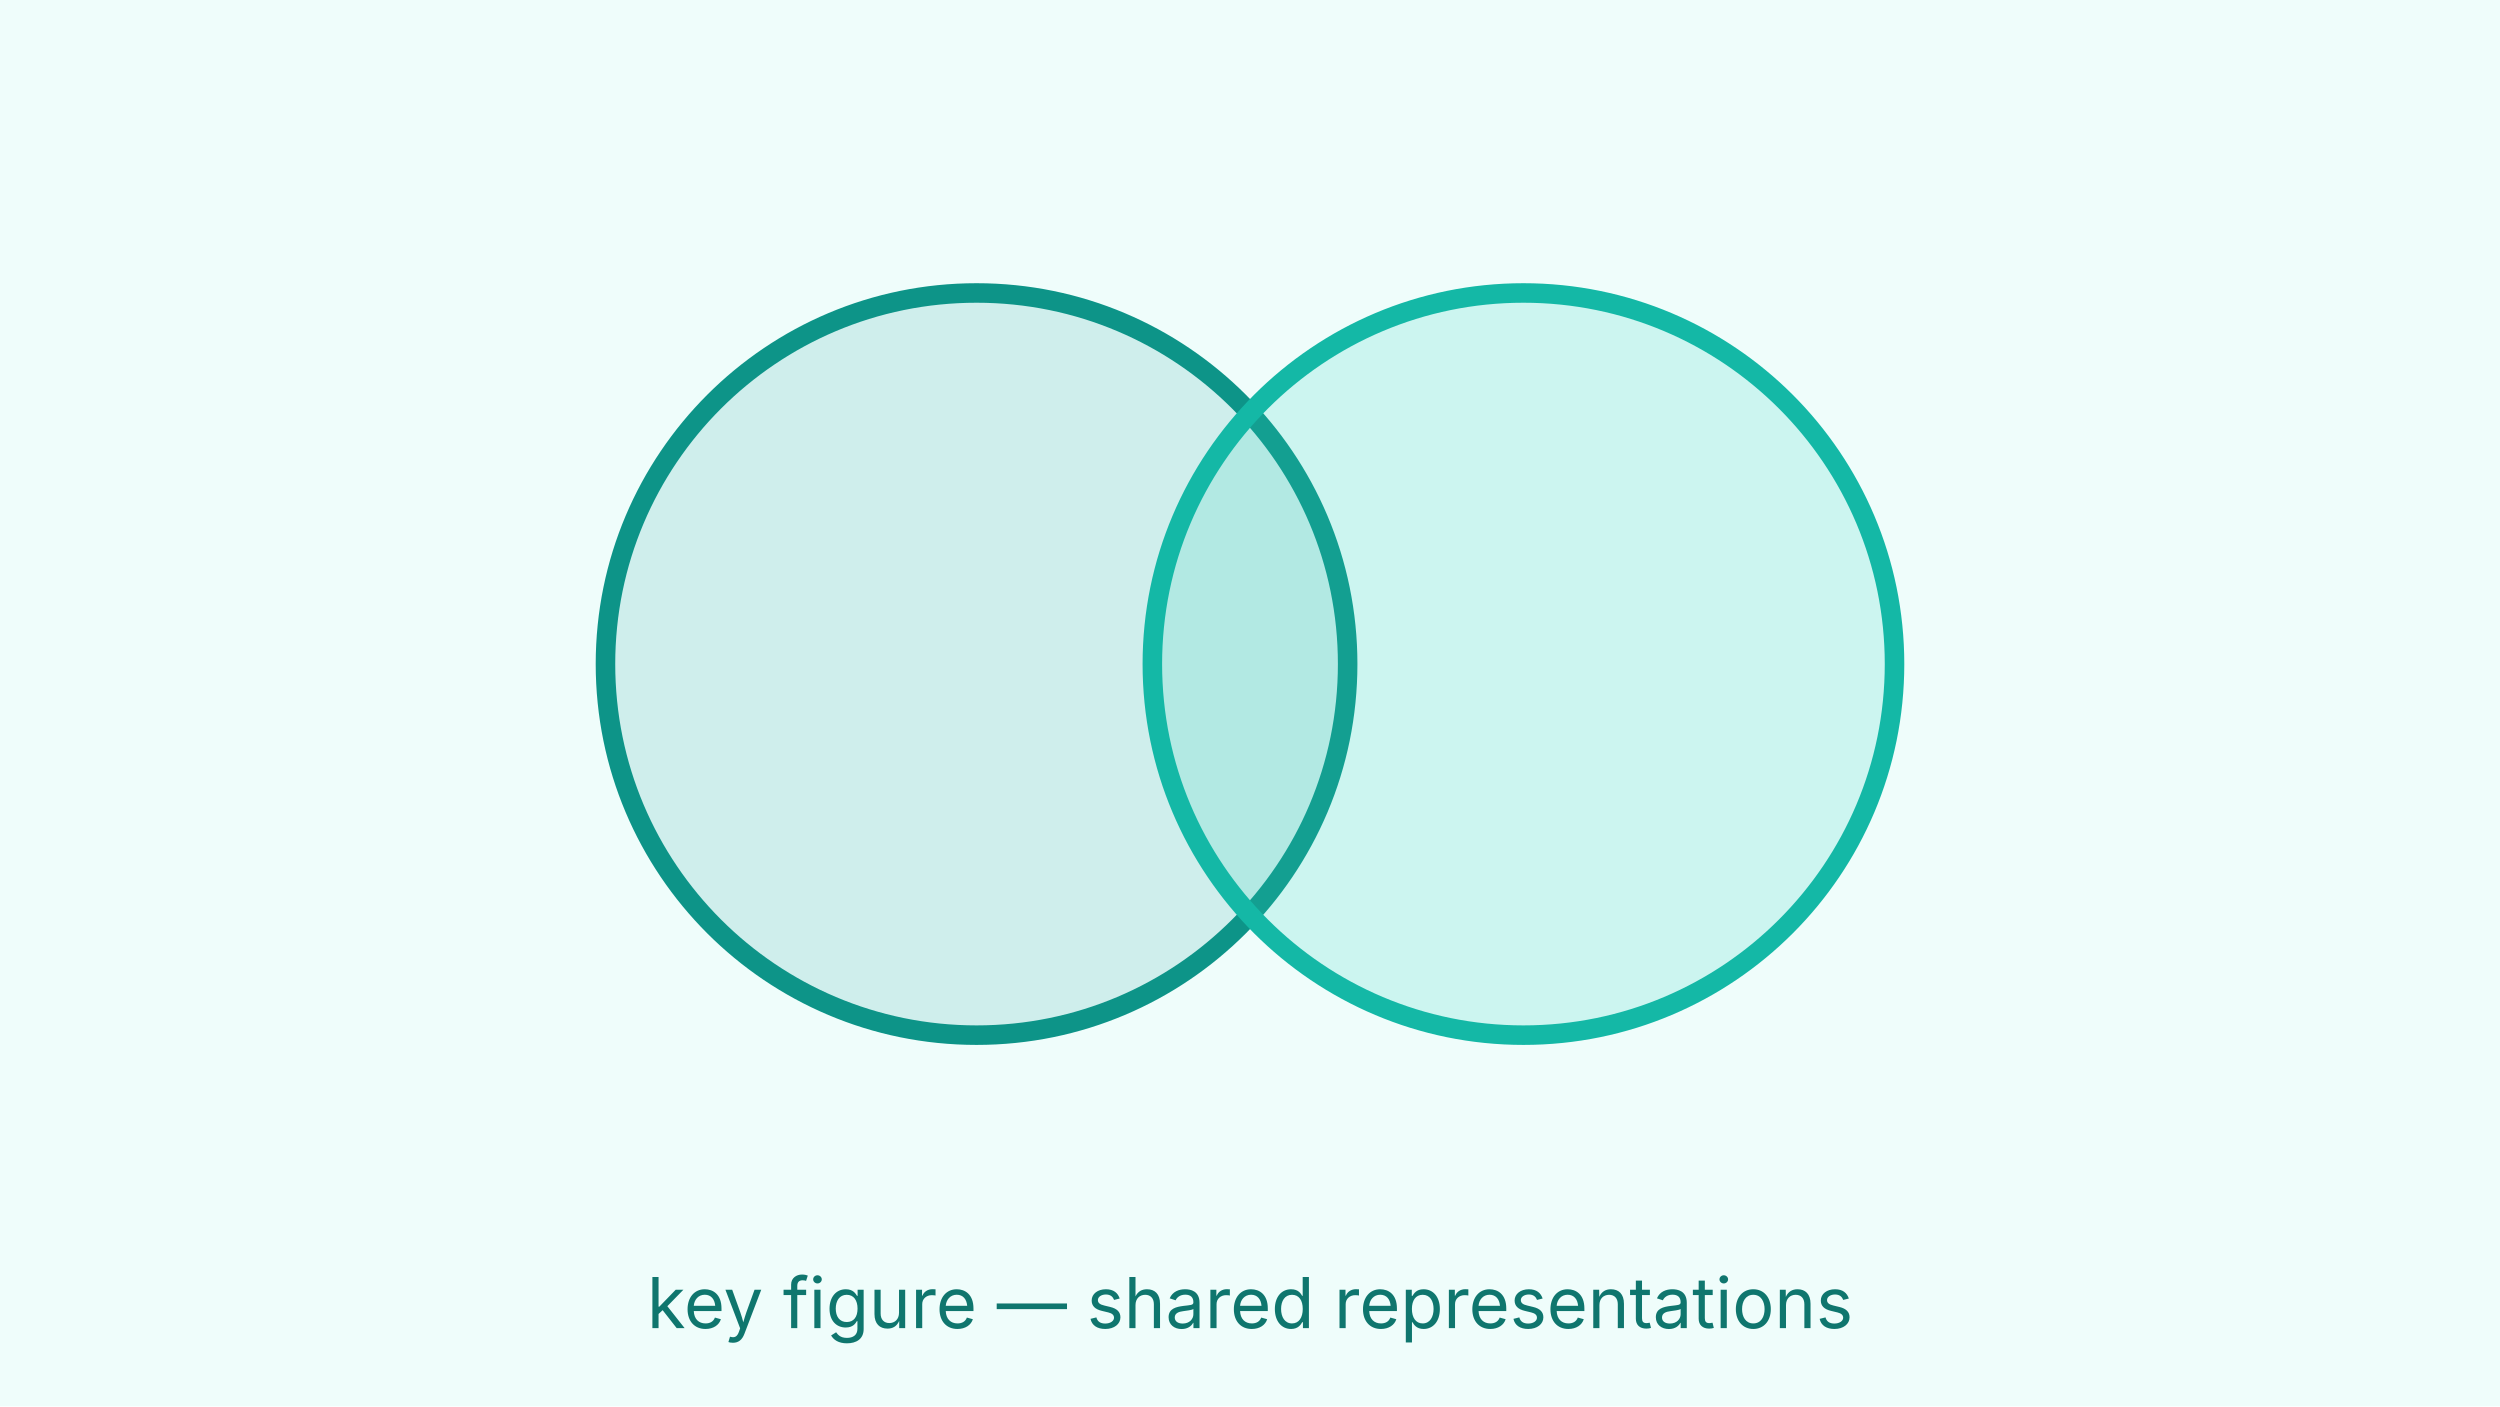
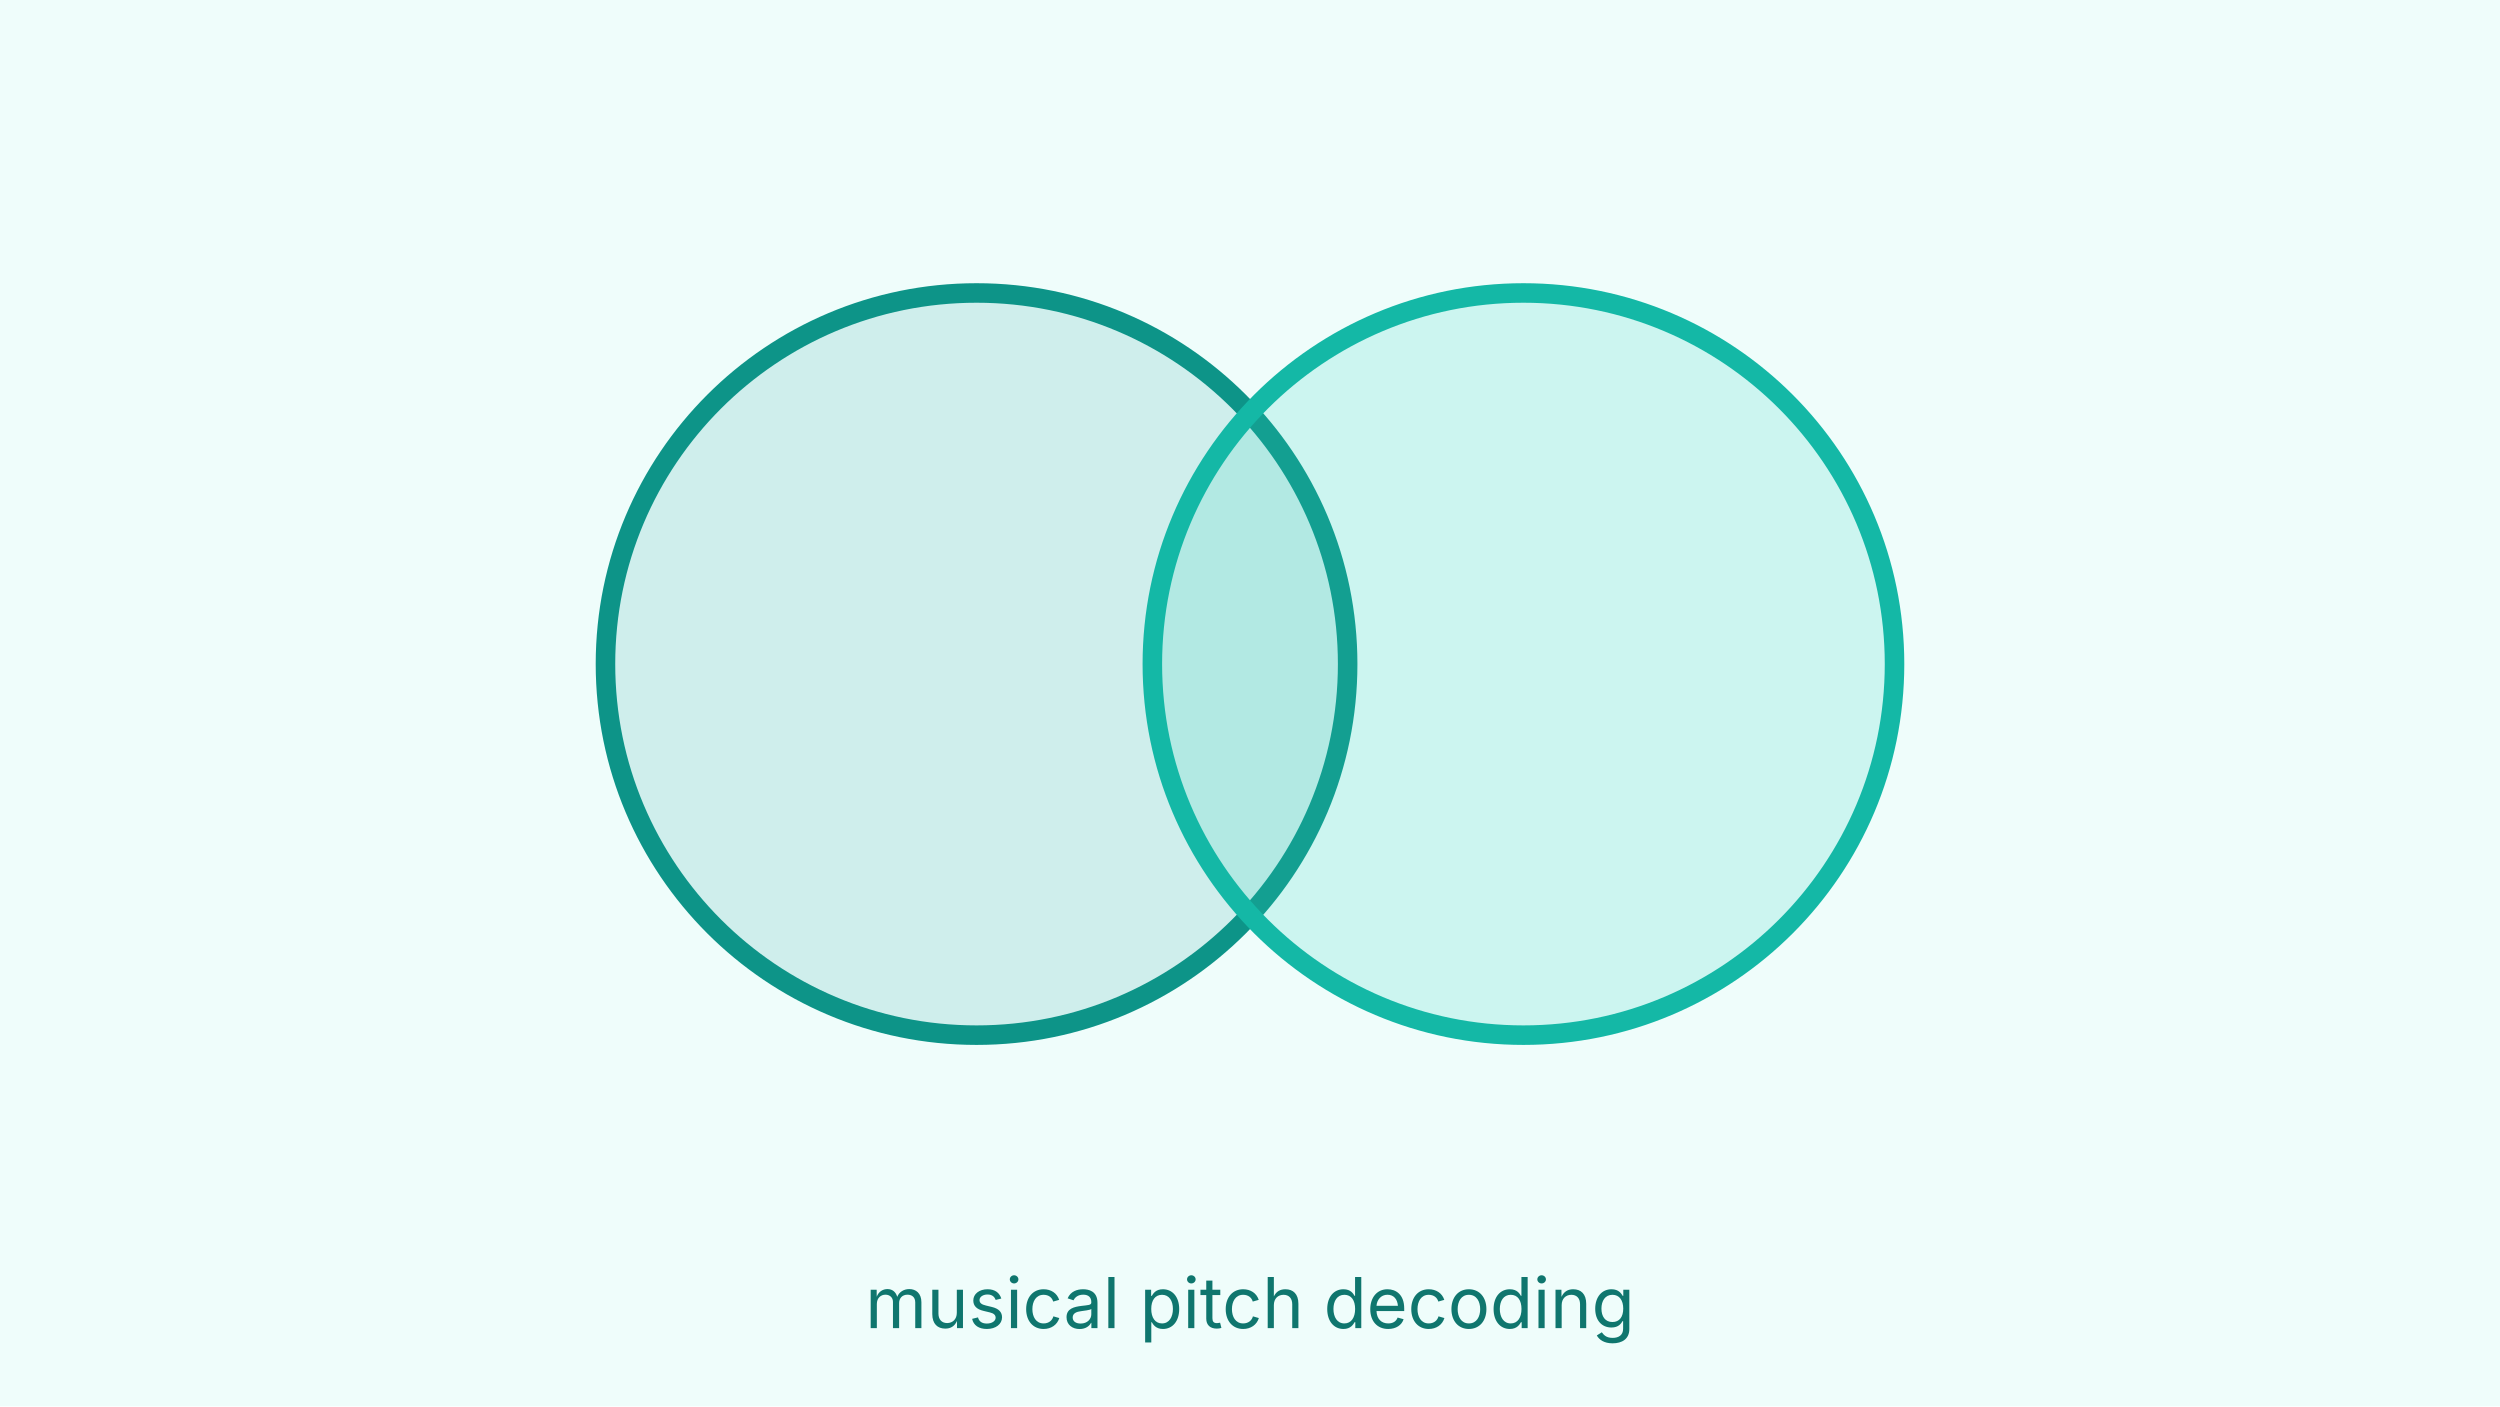
<svg xmlns="http://www.w3.org/2000/svg" viewBox="0 0 640 360" role="img" aria-label="Figure placeholder">
  <rect width="640" height="360" fill="#effdfb" />
  <circle cx="250" cy="170" r="95" fill="#0d9488" fill-opacity="0.14" stroke="#0d9488" stroke-width="5" />
  <circle cx="390" cy="170" r="95" fill="#2dd4bf" fill-opacity="0.18" stroke="#14b8a6" stroke-width="5" />
-   <text x="320" y="340" font-family="Inter, sans-serif" font-size="18" text-anchor="middle" fill="#0f766e">key figure — shared representations</text>
+   <text x="320" y="340" font-family="Inter, sans-serif" font-size="18" text-anchor="middle" fill="#0f766e">musical pitch decoding</text>
</svg>
